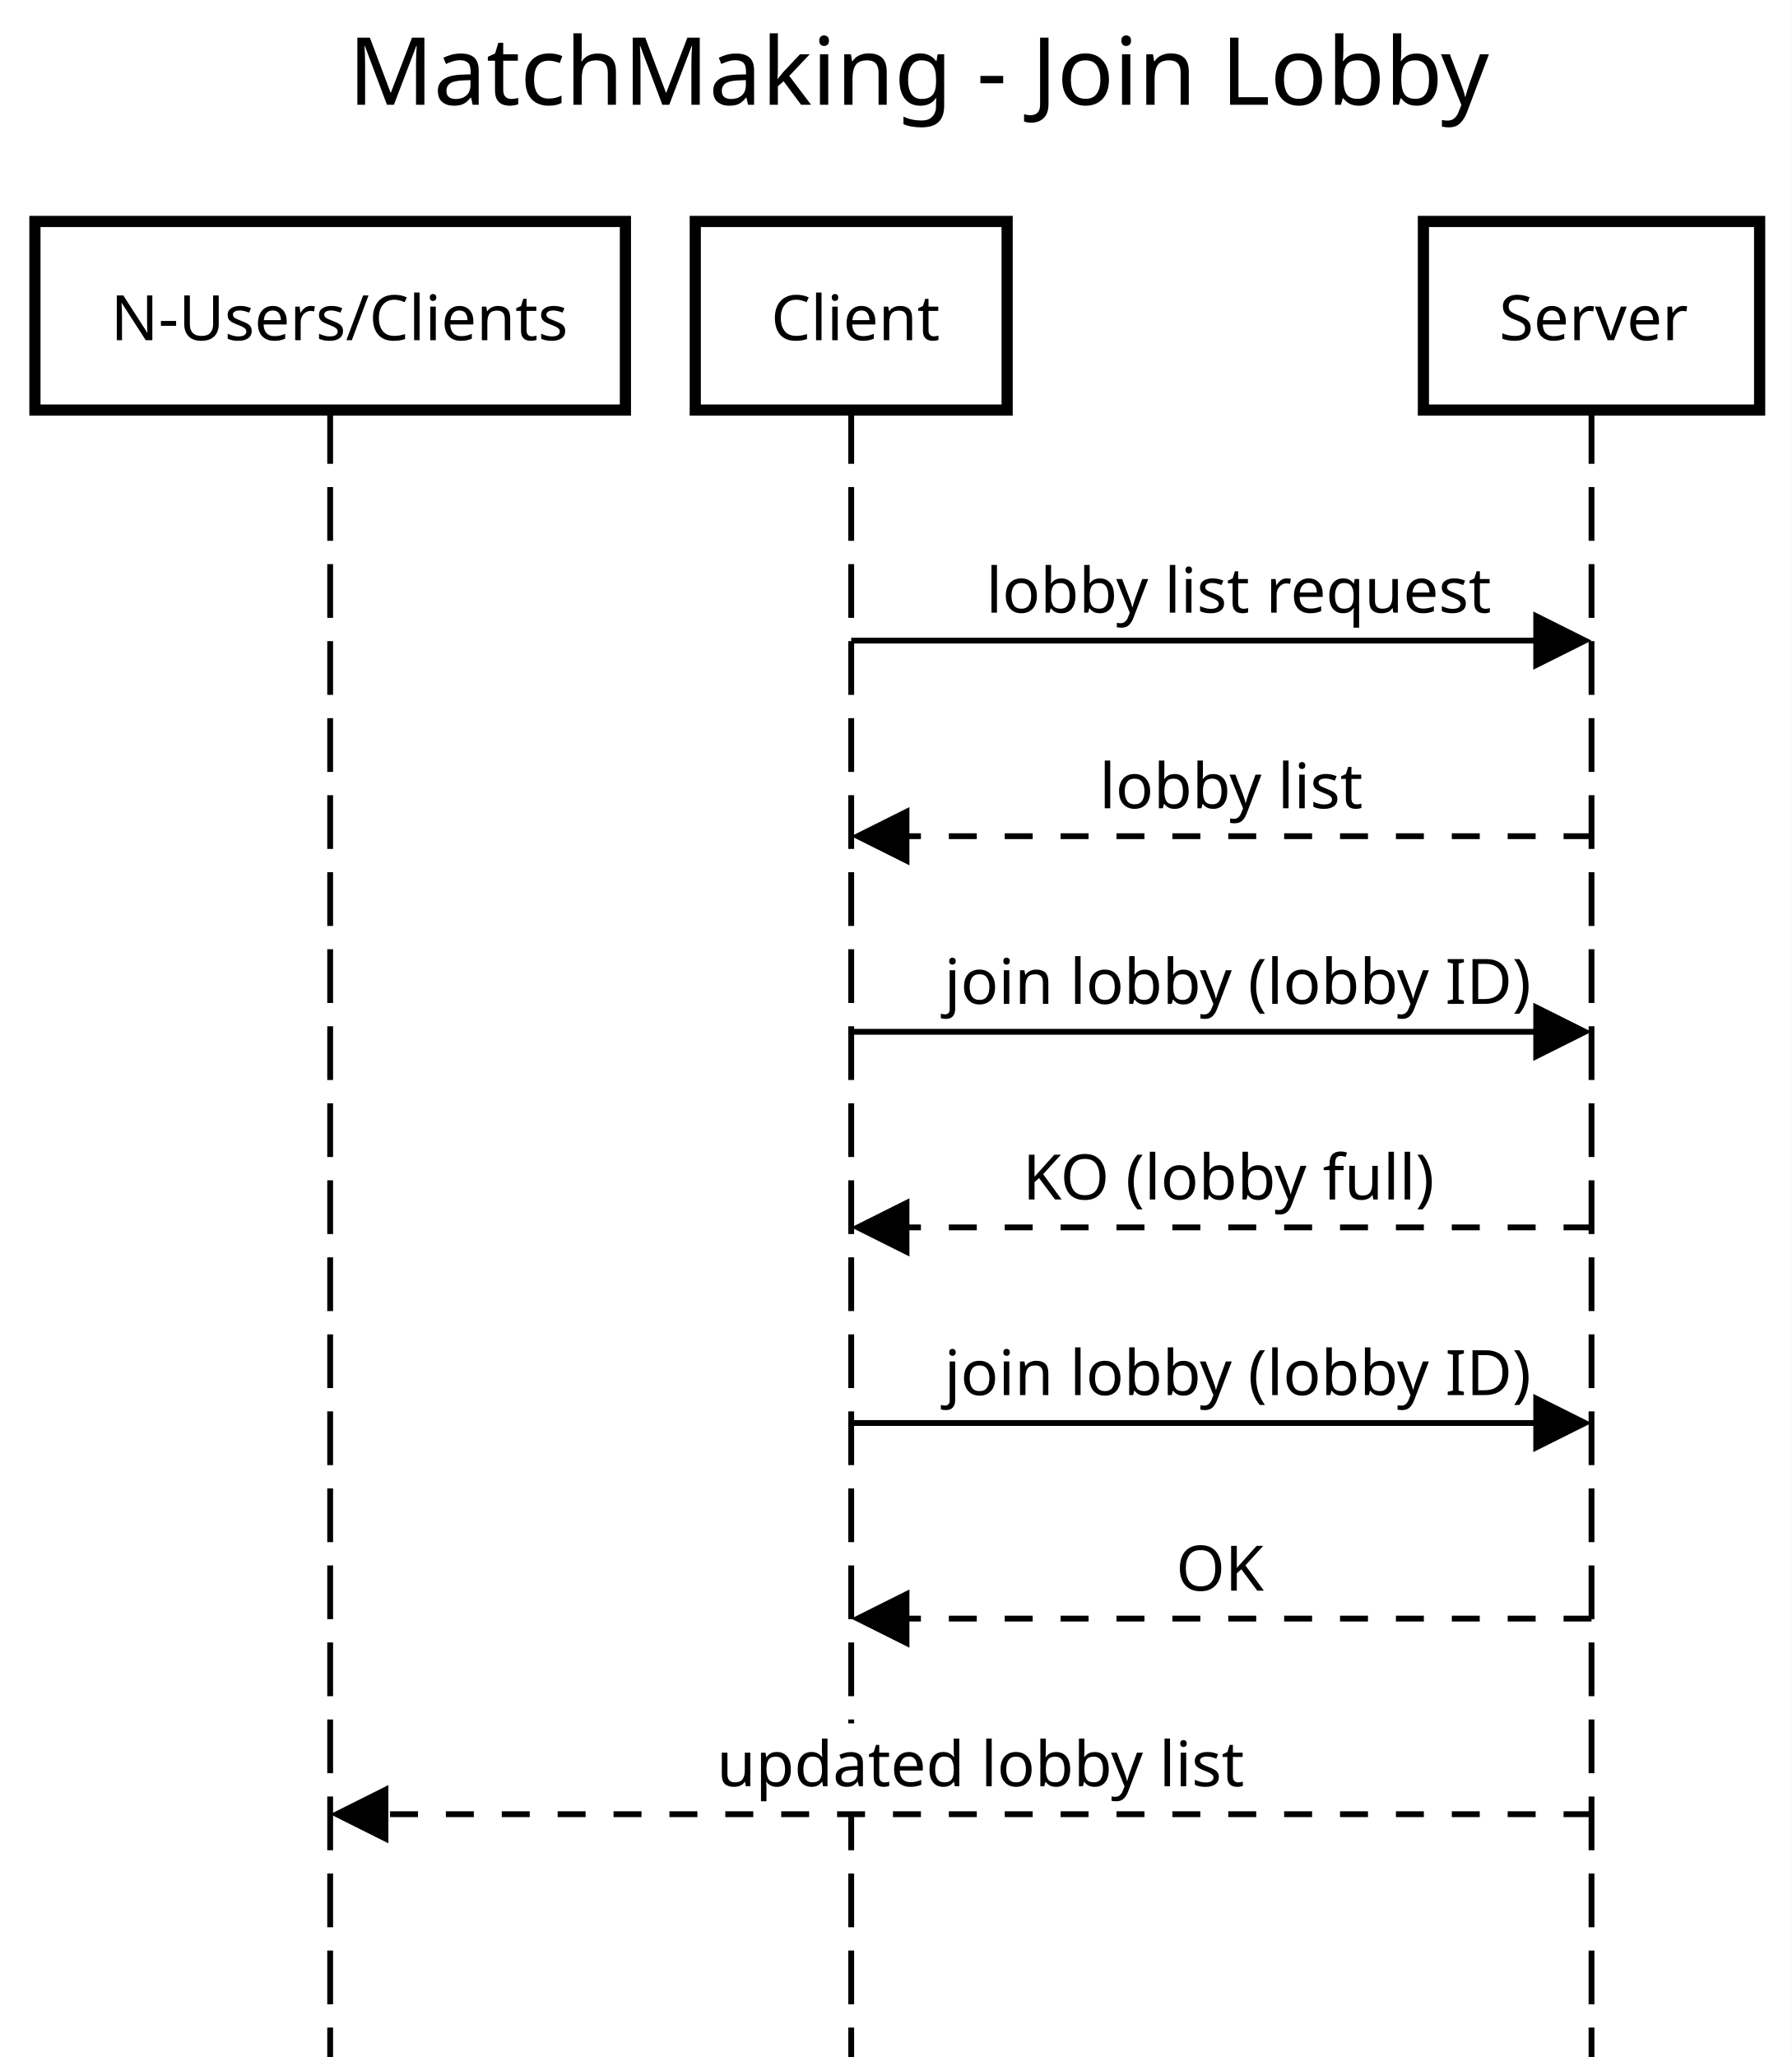
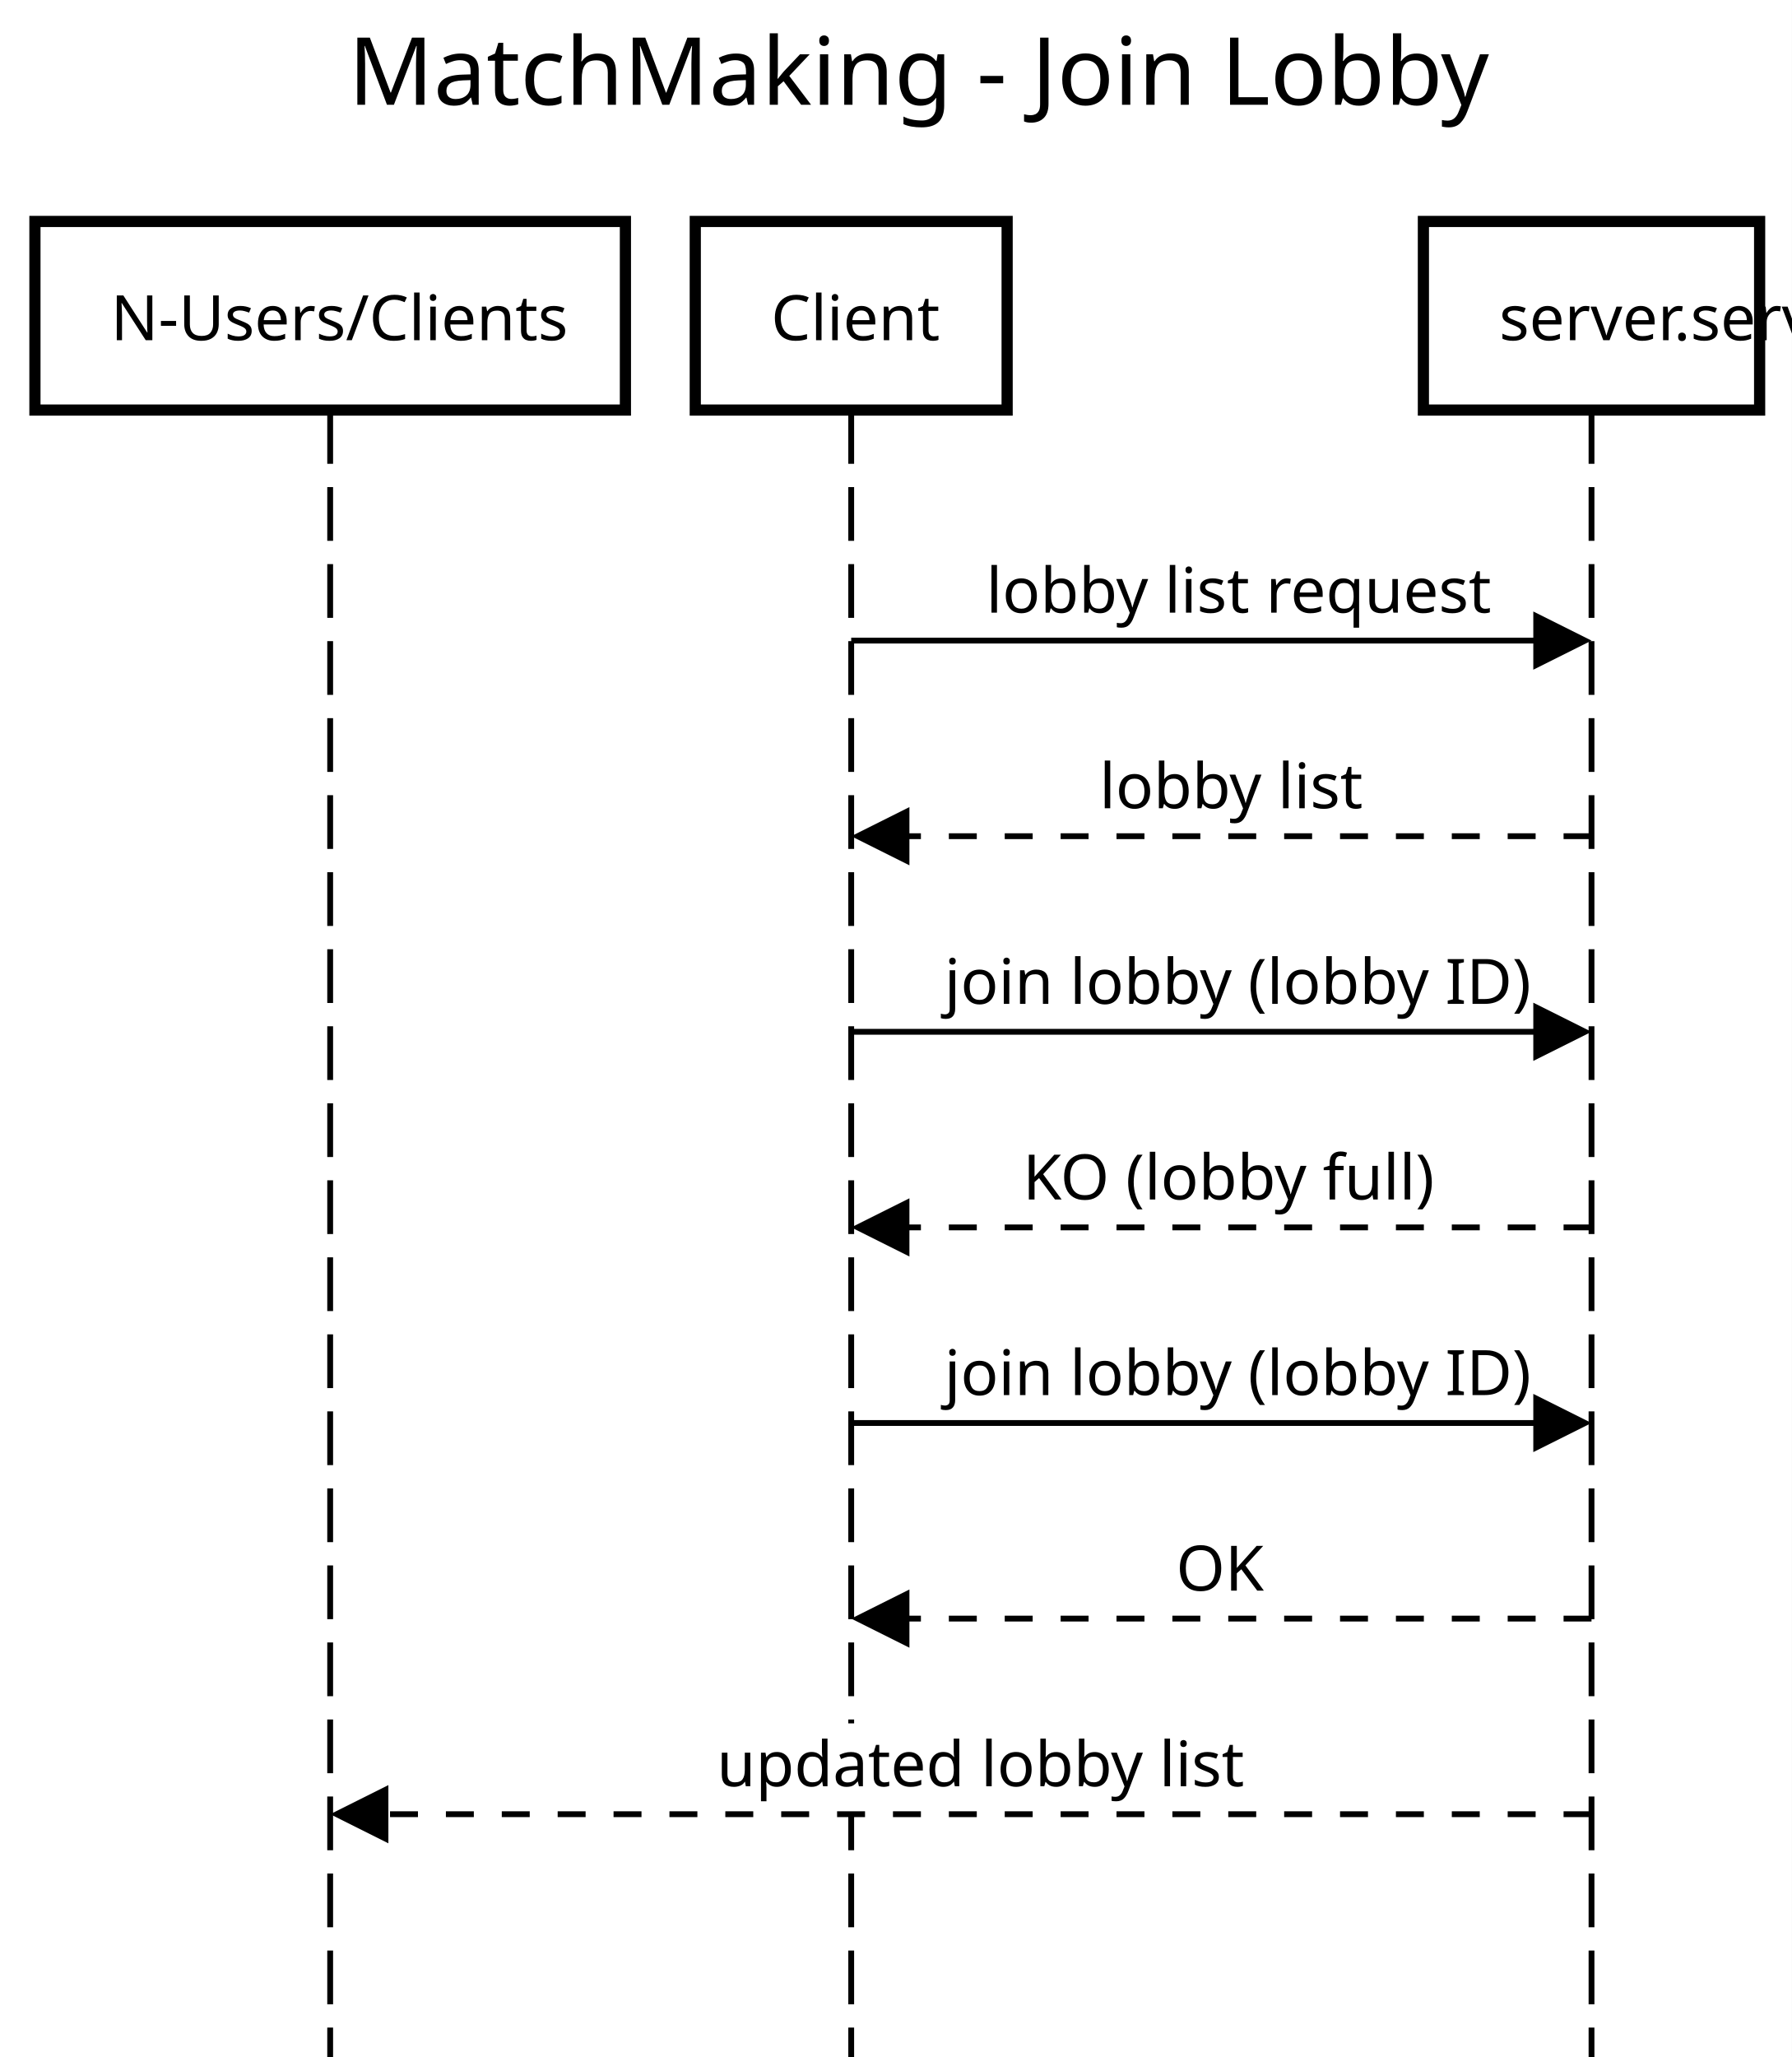
<svg xmlns="http://www.w3.org/2000/svg" version="1.1" width="419" height="481">
  <defs />
  <g>
    <g />
    <g />
    <g />
    <g />
    <g />
    <g />
    <g />
    <g>
      <rect fill="white" stroke="none" x="0" y="0" width="419" height="481" />
    </g>
    <g>
      <text fill="black" stroke="none" font-family="sans-serif" font-size="16.5pt" font-style="normal" font-weight="normal" text-decoration="normal" x="81.427" y="24.503" text-anchor="start" dominant-baseline="alphabetic" xml:space="preserve">MatchMaking - Join Lobby</text>
    </g>
    <g />
    <g>
      <path fill="none" stroke="black" paint-order="fill stroke markers" d=" M 77.208 95.888 L 77.208 481.398" stroke-miterlimit="10" stroke-width="1.361" stroke-dasharray="12.566,5.445" />
      <path fill="none" stroke="black" paint-order="fill stroke markers" d=" M 199.048 95.888 L 199.048 481.398" stroke-miterlimit="10" stroke-width="1.361" stroke-dasharray="12.566,5.445" />
      <path fill="none" stroke="black" paint-order="fill stroke markers" d=" M 372.165 95.888 L 372.165 481.398" stroke-miterlimit="10" stroke-width="1.361" stroke-dasharray="12.566,5.445" />
    </g>
    <g>
      <path fill="none" stroke="none" />
      <g>
        <path fill="white" stroke="black" paint-order="fill stroke markers" d=" M 8.168 51.783 L 146.249 51.783 L 146.249 95.888 L 8.168 95.888 L 8.168 51.783 Z" stroke-miterlimit="10" stroke-width="2.614" stroke-dasharray="" />
      </g>
      <g>
        <g />
        <text fill="black" stroke="none" font-family="sans-serif" font-size="11pt" font-style="normal" font-weight="normal" text-decoration="normal" x="25.891" y="79.552" text-anchor="start" dominant-baseline="alphabetic" xml:space="preserve">N-Users/Clients</text>
      </g>
      <path fill="none" stroke="none" />
      <g>
        <path fill="white" stroke="black" paint-order="fill stroke markers" d=" M 162.584 51.783 L 235.512 51.783 L 235.512 95.888 L 162.584 95.888 L 162.584 51.783 Z" stroke-miterlimit="10" stroke-width="2.614" stroke-dasharray="" />
      </g>
      <g>
        <g />
        <text fill="black" stroke="none" font-family="sans-serif" font-size="11pt" font-style="normal" font-weight="normal" text-decoration="normal" x="180.308" y="79.552" text-anchor="start" dominant-baseline="alphabetic" xml:space="preserve">Client</text>
      </g>
      <path fill="none" stroke="none" />
      <g>
        <path fill="white" stroke="black" paint-order="fill stroke markers" d=" M 332.852 51.783 L 411.478 51.783 L 411.478 95.888 L 332.852 95.888 L 332.852 51.783 Z" stroke-miterlimit="10" stroke-width="2.614" stroke-dasharray="" />
      </g>
      <g>
        <g />
-         <text fill="black" stroke="none" font-family="sans-serif" font-size="11pt" font-style="normal" font-weight="normal" text-decoration="normal" x="350.576" y="79.552" text-anchor="start" dominant-baseline="alphabetic" xml:space="preserve">Server</text>
+         <text fill="black" stroke="none" font-family="sans-serif" font-size="11pt" font-style="normal" font-weight="normal" text-decoration="normal" x="350.576" y="79.552" text-anchor="start" dominant-baseline="alphabetic" xml:space="preserve">server.server</text>
      </g>
    </g>
    <g>
      <g>
        <g>
          <rect fill="white" stroke="none" x="228.153" y="128.558" width="114.908" height="21.236" />
        </g>
        <text fill="black" stroke="none" font-family="sans-serif" font-size="11pt" font-style="normal" font-weight="normal" text-decoration="normal" x="230.603" y="143.26" text-anchor="start" dominant-baseline="alphabetic" xml:space="preserve">lobby list request</text>
      </g>
      <g>
        <path fill="none" stroke="black" paint-order="fill stroke markers" d=" M 199.048 149.794 L 358.716 149.794" stroke-miterlimit="10" stroke-width="1.361" stroke-dasharray="" />
        <g transform="translate(372.1649,149.7938) translate(-372.1649,-149.7938)">
          <path fill="black" stroke="none" paint-order="stroke fill markers" d=" M 358.552 142.987 L 372.165 149.794 L 358.552 156.6 Z" />
        </g>
      </g>
      <g>
        <g>
          <rect fill="white" stroke="none" x="254.638" y="174.297" width="61.937" height="21.236" />
        </g>
        <text fill="black" stroke="none" font-family="sans-serif" font-size="11pt" font-style="normal" font-weight="normal" text-decoration="normal" x="257.088" y="188.998" text-anchor="start" dominant-baseline="alphabetic" xml:space="preserve">lobby list</text>
      </g>
      <g>
        <path fill="none" stroke="black" paint-order="fill stroke markers" d=" M 372.165 195.532 L 212.498 195.532" stroke-miterlimit="10" stroke-width="1.361" stroke-dasharray="6.534" />
        <g transform="translate(199.0482,195.5324) translate(-199.0482,-195.5324)">
          <path fill="black" stroke="none" paint-order="stroke fill markers" d=" M 212.661 188.726 L 199.048 195.532 L 212.661 202.339 Z" />
        </g>
      </g>
      <g>
        <g>
          <rect fill="white" stroke="none" x="218.378" y="220.035" width="134.457" height="21.236" />
        </g>
        <text fill="black" stroke="none" font-family="sans-serif" font-size="11pt" font-style="normal" font-weight="normal" text-decoration="normal" x="220.828" y="234.737" text-anchor="start" dominant-baseline="alphabetic" xml:space="preserve">join lobby (lobby ID)</text>
      </g>
      <g>
        <path fill="none" stroke="black" paint-order="fill stroke markers" d=" M 199.048 241.271 L 358.716 241.271" stroke-miterlimit="10" stroke-width="1.361" stroke-dasharray="" />
        <g transform="translate(372.1649,241.271) translate(-372.1649,-241.271)">
          <path fill="black" stroke="none" paint-order="stroke fill markers" d=" M 358.552 234.465 L 372.165 241.271 L 358.552 248.077 Z" />
        </g>
      </g>
      <g>
        <g>
          <rect fill="white" stroke="none" x="236.717" y="265.774" width="97.778" height="21.236" />
        </g>
        <text fill="black" stroke="none" font-family="sans-serif" font-size="11pt" font-style="normal" font-weight="normal" text-decoration="normal" x="239.168" y="280.475" text-anchor="start" dominant-baseline="alphabetic" xml:space="preserve">KO (lobby full)</text>
      </g>
      <g>
        <path fill="none" stroke="black" paint-order="fill stroke markers" d=" M 372.165 287.01 L 212.498 287.01" stroke-miterlimit="10" stroke-width="1.361" stroke-dasharray="6.534" />
        <g transform="translate(199.0482,287.0095) translate(-199.0482,-287.0095)">
          <path fill="black" stroke="none" paint-order="stroke fill markers" d=" M 212.661 280.203 L 199.048 287.01 L 212.661 293.816 Z" />
        </g>
      </g>
      <g>
        <g>
          <rect fill="white" stroke="none" x="218.378" y="311.512" width="134.457" height="21.236" />
        </g>
        <text fill="black" stroke="none" font-family="sans-serif" font-size="11pt" font-style="normal" font-weight="normal" text-decoration="normal" x="220.828" y="326.214" text-anchor="start" dominant-baseline="alphabetic" xml:space="preserve">join lobby (lobby ID)</text>
      </g>
      <g>
        <path fill="none" stroke="black" paint-order="fill stroke markers" d=" M 199.048 332.748 L 358.716 332.748" stroke-miterlimit="10" stroke-width="1.361" stroke-dasharray="" />
        <g transform="translate(372.1649,332.7481) translate(-372.1649,-332.7481)">
          <path fill="black" stroke="none" paint-order="stroke fill markers" d=" M 358.552 325.942 L 372.165 332.748 L 358.552 339.554 Z" />
        </g>
      </g>
      <g>
        <g>
          <rect fill="white" stroke="none" x="272.566" y="357.251" width="26.082" height="21.236" />
        </g>
        <text fill="black" stroke="none" font-family="sans-serif" font-size="11pt" font-style="normal" font-weight="normal" text-decoration="normal" x="275.016" y="371.953" text-anchor="start" dominant-baseline="alphabetic" xml:space="preserve">OK</text>
      </g>
      <g>
        <path fill="none" stroke="black" paint-order="fill stroke markers" d=" M 372.165 378.487 L 212.498 378.487" stroke-miterlimit="10" stroke-width="1.361" stroke-dasharray="6.534" />
        <g transform="translate(199.0482,378.4867) translate(-199.0482,-378.4867)">
          <path fill="black" stroke="none" paint-order="stroke fill markers" d=" M 212.661 371.68 L 199.048 378.487 L 212.661 385.293 Z" />
        </g>
      </g>
      <g>
        <g>
          <rect fill="white" stroke="none" x="165.186" y="402.989" width="119.002" height="21.236" />
        </g>
        <text fill="black" stroke="none" font-family="sans-serif" font-size="11pt" font-style="normal" font-weight="normal" text-decoration="normal" x="167.636" y="417.691" text-anchor="start" dominant-baseline="alphabetic" xml:space="preserve">updated lobby list</text>
      </g>
      <g>
        <path fill="none" stroke="black" paint-order="fill stroke markers" d=" M 372.165 424.225 L 90.658 424.225" stroke-miterlimit="10" stroke-width="1.361" stroke-dasharray="6.534" />
        <g transform="translate(77.20838,424.2252) translate(-77.20838,-424.2252)">
          <path fill="black" stroke="none" paint-order="stroke fill markers" d=" M 90.821 417.419 L 77.208 424.225 L 90.821 431.032 Z" />
        </g>
      </g>
    </g>
    <g />
    <g />
    <g />
  </g>
</svg>
